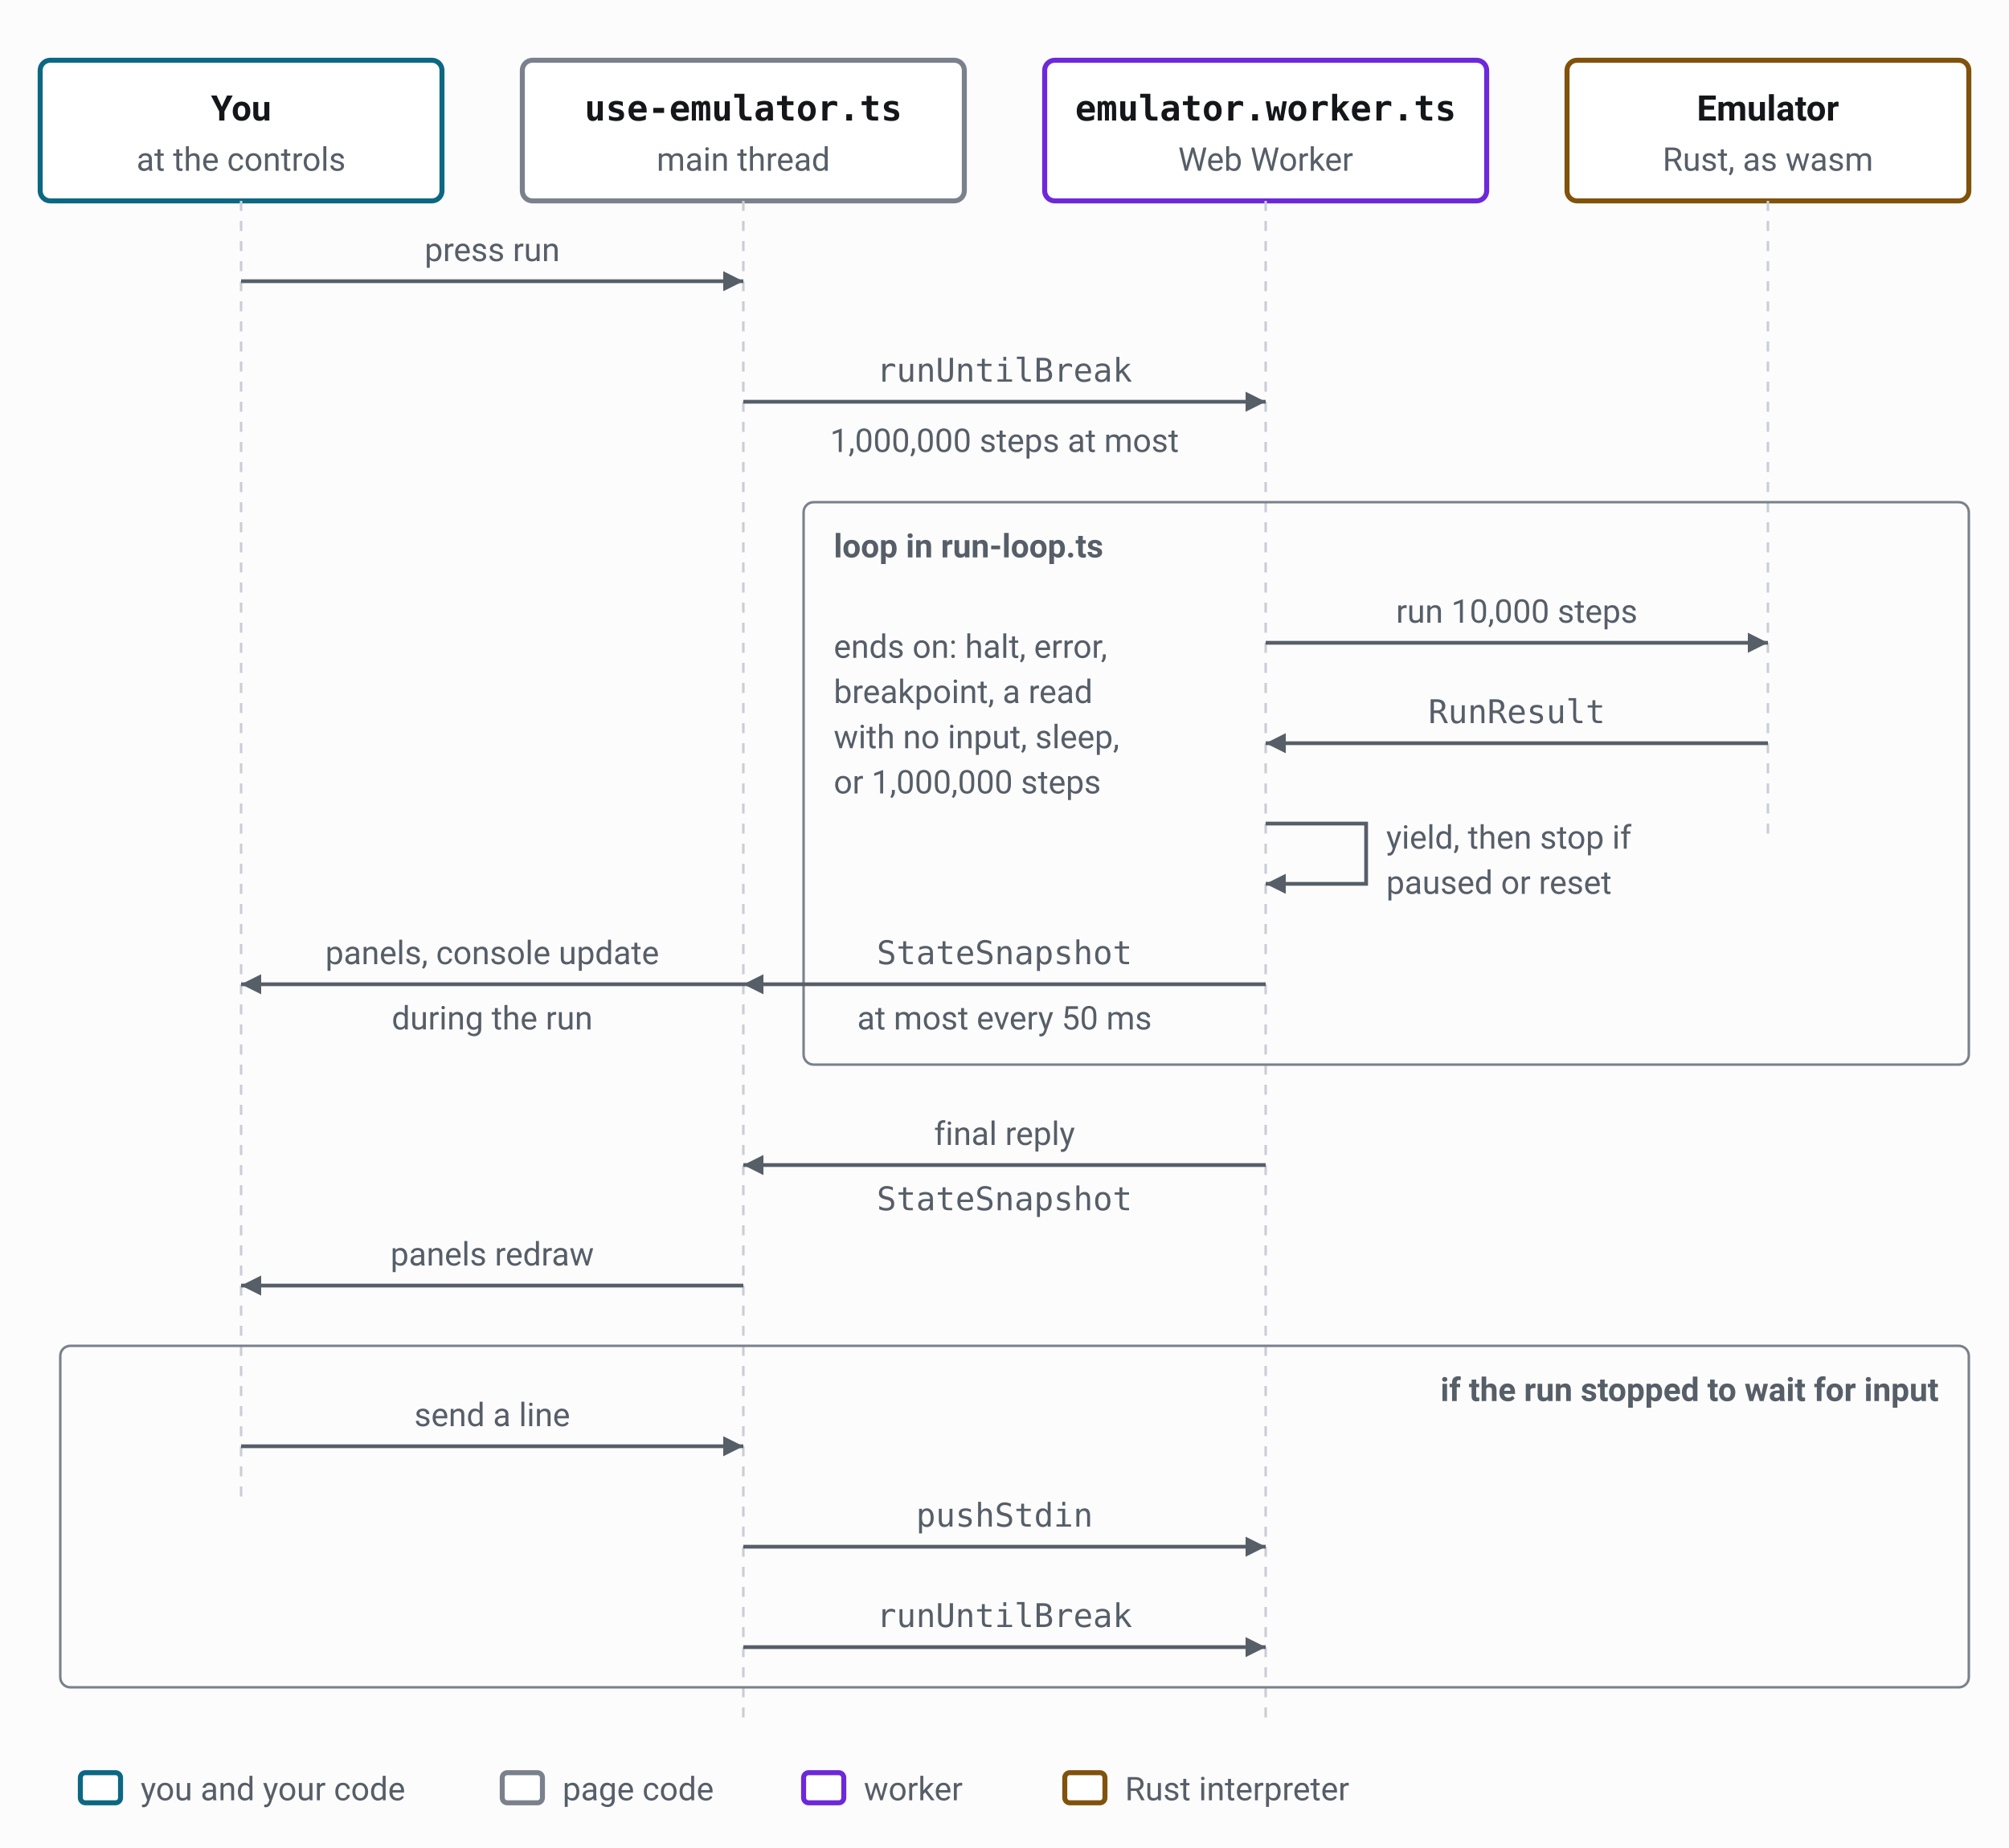
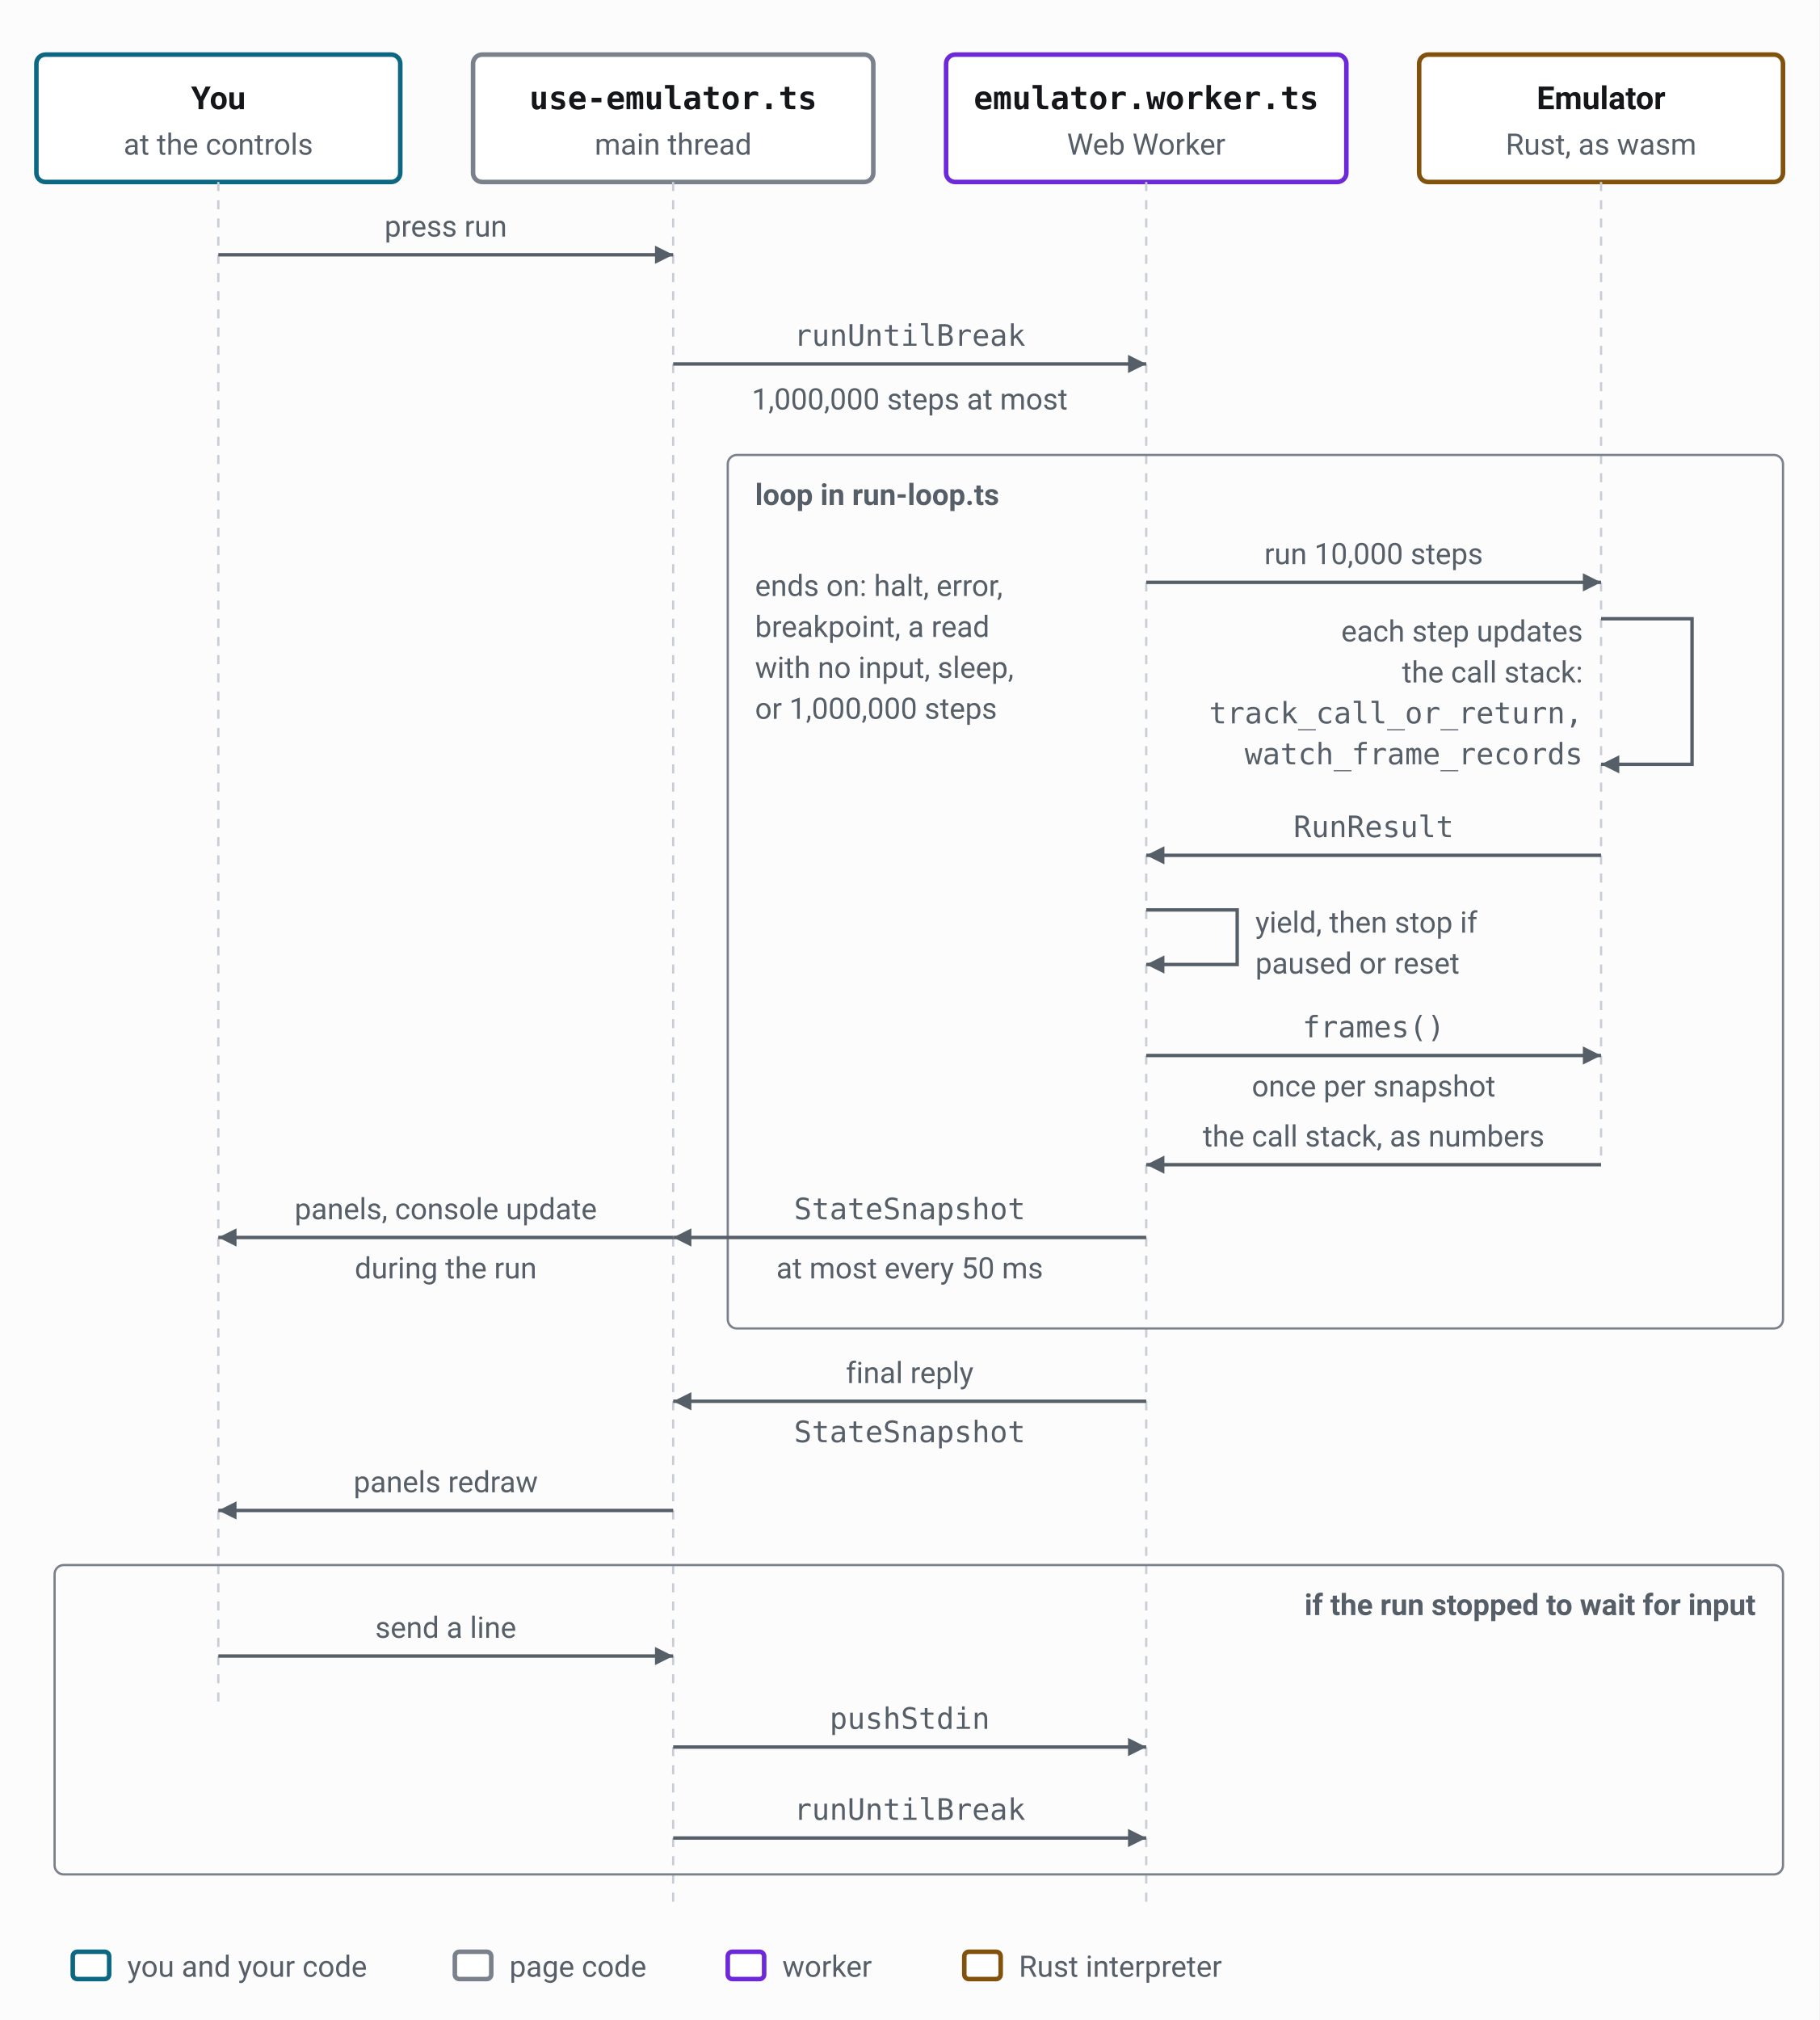
- <svg xmlns="http://www.w3.org/2000/svg" width="800" height="736" viewBox="0 0 800 736" role="img" aria-labelledby="title" font-family="ui-sans-serif, system-ui, -apple-system, 'Segoe UI', Roboto, Helvetica, Arial, sans-serif" font-size="13">
+ <svg xmlns="http://www.w3.org/2000/svg" width="800" height="888" viewBox="0 0 800 888" role="img" aria-labelledby="title" font-family="ui-sans-serif, system-ui, -apple-system, 'Segoe UI', Roboto, Helvetica, Arial, sans-serif" font-size="13">
  <defs>
    <marker id="arrow" viewBox="0 0 10 10" refX="10" refY="5" markerWidth="8" markerHeight="8" markerUnits="userSpaceOnUse" orient="auto-start-reverse">
      <path d="M0 0L10 5L0 10z" fill="#565E68" />
    </marker>
  </defs>
-   <rect width="800" height="736" fill="#FCFCFD" />
+   <rect width="800" height="888" fill="#FCFCFD" />
  <rect x="16" y="24" width="160" height="56" rx="4" fill="#FFFFFF" stroke="#0C6882" stroke-width="2" />
  <text x="96" y="48" text-anchor="middle" font-size="14" font-weight="600" fill="#14161A">You</text>
  <text x="96" y="68" text-anchor="middle" fill="#565E68">at the controls</text>
  <rect x="208" y="24" width="176" height="56" rx="4" fill="#FFFFFF" stroke="#7A818C" stroke-width="2" />
  <text x="296" y="48" text-anchor="middle" font-family="ui-monospace, SFMono-Regular, Menlo, Consolas, monospace" font-size="14" font-weight="600" fill="#14161A">use-emulator.ts</text>
  <text x="296" y="68" text-anchor="middle" fill="#565E68">main thread</text>
  <rect x="416" y="24" width="176" height="56" rx="4" fill="#FFFFFF" stroke="#6D28D9" stroke-width="2" />
  <text x="504" y="48" text-anchor="middle" font-family="ui-monospace, SFMono-Regular, Menlo, Consolas, monospace" font-size="14" font-weight="600" fill="#14161A">emulator.worker.ts</text>
  <text x="504" y="68" text-anchor="middle" fill="#565E68">Web Worker</text>
  <rect x="624" y="24" width="160" height="56" rx="4" fill="#FFFFFF" stroke="#81520C" stroke-width="2" />
  <text x="704" y="48" text-anchor="middle" font-size="14" font-weight="600" fill="#14161A">Emulator</text>
  <text x="704" y="68" text-anchor="middle" fill="#565E68">Rust, as wasm</text>
-   <path d="M96 80V600" fill="none" stroke="#C9CED6" stroke-width="1" stroke-dasharray="4 4" />
-   <path d="M296 80V688" fill="none" stroke="#C9CED6" stroke-width="1" stroke-dasharray="4 4" />
-   <path d="M504 80V688" fill="none" stroke="#C9CED6" stroke-width="1" stroke-dasharray="4 4" />
-   <path d="M704 80V336" fill="none" stroke="#C9CED6" stroke-width="1" stroke-dasharray="4 4" />
+   <path d="M96 80V752" fill="none" stroke="#C9CED6" stroke-width="1" stroke-dasharray="4 4" />
+   <path d="M296 80V840" fill="none" stroke="#C9CED6" stroke-width="1" stroke-dasharray="4 4" />
+   <path d="M504 80V840" fill="none" stroke="#C9CED6" stroke-width="1" stroke-dasharray="4 4" />
+   <path d="M704 80V512" fill="none" stroke="#C9CED6" stroke-width="1" stroke-dasharray="4 4" />
  <path d="M96 112H296" fill="none" stroke="#565E68" stroke-width="1.5" marker-end="url(#arrow)" />
  <text x="196" y="104" text-anchor="middle" fill="#565E68">press run</text>
  <path d="M296 160H504" fill="none" stroke="#565E68" stroke-width="1.5" marker-end="url(#arrow)" />
  <text x="400" y="152" text-anchor="middle" font-family="ui-monospace, SFMono-Regular, Menlo, Consolas, monospace" fill="#565E68">runUntilBreak</text>
  <text x="400" y="180" text-anchor="middle" fill="#565E68">1,000,000 steps at most</text>
-   <rect x="320" y="200" width="464" height="224" rx="4" fill="none" stroke="#7A818C" stroke-width="1" />
+   <rect x="320" y="200" width="464" height="384" rx="4" fill="none" stroke="#7A818C" stroke-width="1" />
  <text x="332" y="222" font-weight="600" fill="#565E68">loop in run-loop.ts</text>
  <text x="332" y="262" fill="#565E68">ends on: halt, error,</text>
  <text x="332" y="280" fill="#565E68">breakpoint, a read</text>
  <text x="332" y="298" fill="#565E68">with no input, sleep,</text>
  <text x="332" y="316" fill="#565E68">or 1,000,000 steps</text>
  <path d="M504 256H704" fill="none" stroke="#565E68" stroke-width="1.5" marker-end="url(#arrow)" />
  <text x="604" y="248" text-anchor="middle" fill="#565E68">run 10,000 steps</text>
-   <path d="M704 296H504" fill="none" stroke="#565E68" stroke-width="1.5" marker-end="url(#arrow)" />
-   <text x="604" y="288" text-anchor="middle" font-family="ui-monospace, SFMono-Regular, Menlo, Consolas, monospace" fill="#565E68">RunResult</text>
-   <path d="M504 328H544V352H504" fill="none" stroke="#565E68" stroke-width="1.5" marker-end="url(#arrow)" />
-   <text x="552" y="338" fill="#565E68">yield, then stop if</text>
-   <text x="552" y="356" fill="#565E68">paused or reset</text>
-   <path d="M504 392H296" fill="none" stroke="#565E68" stroke-width="1.5" marker-end="url(#arrow)" />
-   <text x="400" y="384" text-anchor="middle" font-family="ui-monospace, SFMono-Regular, Menlo, Consolas, monospace" fill="#565E68">StateSnapshot</text>
-   <text x="400" y="410" text-anchor="middle" fill="#565E68">at most every 50 ms</text>
-   <path d="M296 392H96" fill="none" stroke="#565E68" stroke-width="1.5" marker-end="url(#arrow)" />
-   <text x="196" y="384" text-anchor="middle" fill="#565E68">panels, console update</text>
-   <text x="196" y="410" text-anchor="middle" fill="#565E68">during the run</text>
-   <path d="M504 464H296" fill="none" stroke="#565E68" stroke-width="1.5" marker-end="url(#arrow)" />
-   <text x="400" y="456" text-anchor="middle" fill="#565E68">final reply</text>
-   <text x="400" y="482" text-anchor="middle" font-family="ui-monospace, SFMono-Regular, Menlo, Consolas, monospace" fill="#565E68">StateSnapshot</text>
-   <path d="M296 512H96" fill="none" stroke="#565E68" stroke-width="1.5" marker-end="url(#arrow)" />
-   <text x="196" y="504" text-anchor="middle" fill="#565E68">panels redraw</text>
-   <rect x="24" y="536" width="760" height="136" rx="4" fill="none" stroke="#7A818C" stroke-width="1" />
-   <text x="772" y="558" text-anchor="end" font-weight="600" fill="#565E68">if the run stopped to wait for input</text>
-   <path d="M96 576H296" fill="none" stroke="#565E68" stroke-width="1.5" marker-end="url(#arrow)" />
-   <text x="196" y="568" text-anchor="middle" fill="#565E68">send a line</text>
-   <path d="M296 616H504" fill="none" stroke="#565E68" stroke-width="1.5" marker-end="url(#arrow)" />
-   <text x="400" y="608" text-anchor="middle" font-family="ui-monospace, SFMono-Regular, Menlo, Consolas, monospace" fill="#565E68">pushStdin</text>
-   <path d="M296 656H504" fill="none" stroke="#565E68" stroke-width="1.5" marker-end="url(#arrow)" />
-   <text x="400" y="648" text-anchor="middle" font-family="ui-monospace, SFMono-Regular, Menlo, Consolas, monospace" fill="#565E68">runUntilBreak</text>
-   <rect x="32" y="706" width="16" height="12" rx="2" fill="#FFFFFF" stroke="#0C6882" stroke-width="2" />
-   <text x="56" y="717" fill="#565E68">you and your code</text>
-   <rect x="200" y="706" width="16" height="12" rx="2" fill="#FFFFFF" stroke="#7A818C" stroke-width="2" />
-   <text x="224" y="717" fill="#565E68">page code</text>
-   <rect x="320" y="706" width="16" height="12" rx="2" fill="#FFFFFF" stroke="#6D28D9" stroke-width="2" />
-   <text x="344" y="717" fill="#565E68">worker</text>
-   <rect x="424" y="706" width="16" height="12" rx="2" fill="#FFFFFF" stroke="#81520C" stroke-width="2" />
-   <text x="448" y="717" fill="#565E68">Rust interpreter</text>
+   <path d="M704 272H744V336H704" fill="none" stroke="#565E68" stroke-width="1.5" marker-end="url(#arrow)" />
+   <text x="696" y="282" text-anchor="end" fill="#565E68">each step updates</text>
+   <text x="696" y="300" text-anchor="end" fill="#565E68">the call stack:</text>
+   <text x="696" y="318" text-anchor="end" font-family="ui-monospace, SFMono-Regular, Menlo, Consolas, monospace" fill="#565E68">track_call_or_return,</text>
+   <text x="696" y="336" text-anchor="end" font-family="ui-monospace, SFMono-Regular, Menlo, Consolas, monospace" fill="#565E68">watch_frame_records</text>
+   <path d="M704 376H504" fill="none" stroke="#565E68" stroke-width="1.5" marker-end="url(#arrow)" />
+   <text x="604" y="368" text-anchor="middle" font-family="ui-monospace, SFMono-Regular, Menlo, Consolas, monospace" fill="#565E68">RunResult</text>
+   <path d="M504 400H544V424H504" fill="none" stroke="#565E68" stroke-width="1.5" marker-end="url(#arrow)" />
+   <text x="552" y="410" fill="#565E68">yield, then stop if</text>
+   <text x="552" y="428" fill="#565E68">paused or reset</text>
+   <path d="M504 464H704" fill="none" stroke="#565E68" stroke-width="1.5" marker-end="url(#arrow)" />
+   <text x="604" y="456" text-anchor="middle" font-family="ui-monospace, SFMono-Regular, Menlo, Consolas, monospace" fill="#565E68">frames()</text>
+   <text x="604" y="482" text-anchor="middle" fill="#565E68">once per snapshot</text>
+   <path d="M704 512H504" fill="none" stroke="#565E68" stroke-width="1.5" marker-end="url(#arrow)" />
+   <text x="604" y="504" text-anchor="middle" fill="#565E68">the call stack, as numbers</text>
+   <path d="M504 544H296" fill="none" stroke="#565E68" stroke-width="1.5" marker-end="url(#arrow)" />
+   <text x="400" y="536" text-anchor="middle" font-family="ui-monospace, SFMono-Regular, Menlo, Consolas, monospace" fill="#565E68">StateSnapshot</text>
+   <text x="400" y="562" text-anchor="middle" fill="#565E68">at most every 50 ms</text>
+   <path d="M296 544H96" fill="none" stroke="#565E68" stroke-width="1.5" marker-end="url(#arrow)" />
+   <text x="196" y="536" text-anchor="middle" fill="#565E68">panels, console update</text>
+   <text x="196" y="562" text-anchor="middle" fill="#565E68">during the run</text>
+   <path d="M504 616H296" fill="none" stroke="#565E68" stroke-width="1.5" marker-end="url(#arrow)" />
+   <text x="400" y="608" text-anchor="middle" fill="#565E68">final reply</text>
+   <text x="400" y="634" text-anchor="middle" font-family="ui-monospace, SFMono-Regular, Menlo, Consolas, monospace" fill="#565E68">StateSnapshot</text>
+   <path d="M296 664H96" fill="none" stroke="#565E68" stroke-width="1.5" marker-end="url(#arrow)" />
+   <text x="196" y="656" text-anchor="middle" fill="#565E68">panels redraw</text>
+   <rect x="24" y="688" width="760" height="136" rx="4" fill="none" stroke="#7A818C" stroke-width="1" />
+   <text x="772" y="710" text-anchor="end" font-weight="600" fill="#565E68">if the run stopped to wait for input</text>
+   <path d="M96 728H296" fill="none" stroke="#565E68" stroke-width="1.5" marker-end="url(#arrow)" />
+   <text x="196" y="720" text-anchor="middle" fill="#565E68">send a line</text>
+   <path d="M296 768H504" fill="none" stroke="#565E68" stroke-width="1.5" marker-end="url(#arrow)" />
+   <text x="400" y="760" text-anchor="middle" font-family="ui-monospace, SFMono-Regular, Menlo, Consolas, monospace" fill="#565E68">pushStdin</text>
+   <path d="M296 808H504" fill="none" stroke="#565E68" stroke-width="1.5" marker-end="url(#arrow)" />
+   <text x="400" y="800" text-anchor="middle" font-family="ui-monospace, SFMono-Regular, Menlo, Consolas, monospace" fill="#565E68">runUntilBreak</text>
+   <rect x="32" y="858" width="16" height="12" rx="2" fill="#FFFFFF" stroke="#0C6882" stroke-width="2" />
+   <text x="56" y="869" fill="#565E68">you and your code</text>
+   <rect x="200" y="858" width="16" height="12" rx="2" fill="#FFFFFF" stroke="#7A818C" stroke-width="2" />
+   <text x="224" y="869" fill="#565E68">page code</text>
+   <rect x="320" y="858" width="16" height="12" rx="2" fill="#FFFFFF" stroke="#6D28D9" stroke-width="2" />
+   <text x="344" y="869" fill="#565E68">worker</text>
+   <rect x="424" y="858" width="16" height="12" rx="2" fill="#FFFFFF" stroke="#81520C" stroke-width="2" />
+   <text x="448" y="869" fill="#565E68">Rust interpreter</text>
</svg>
